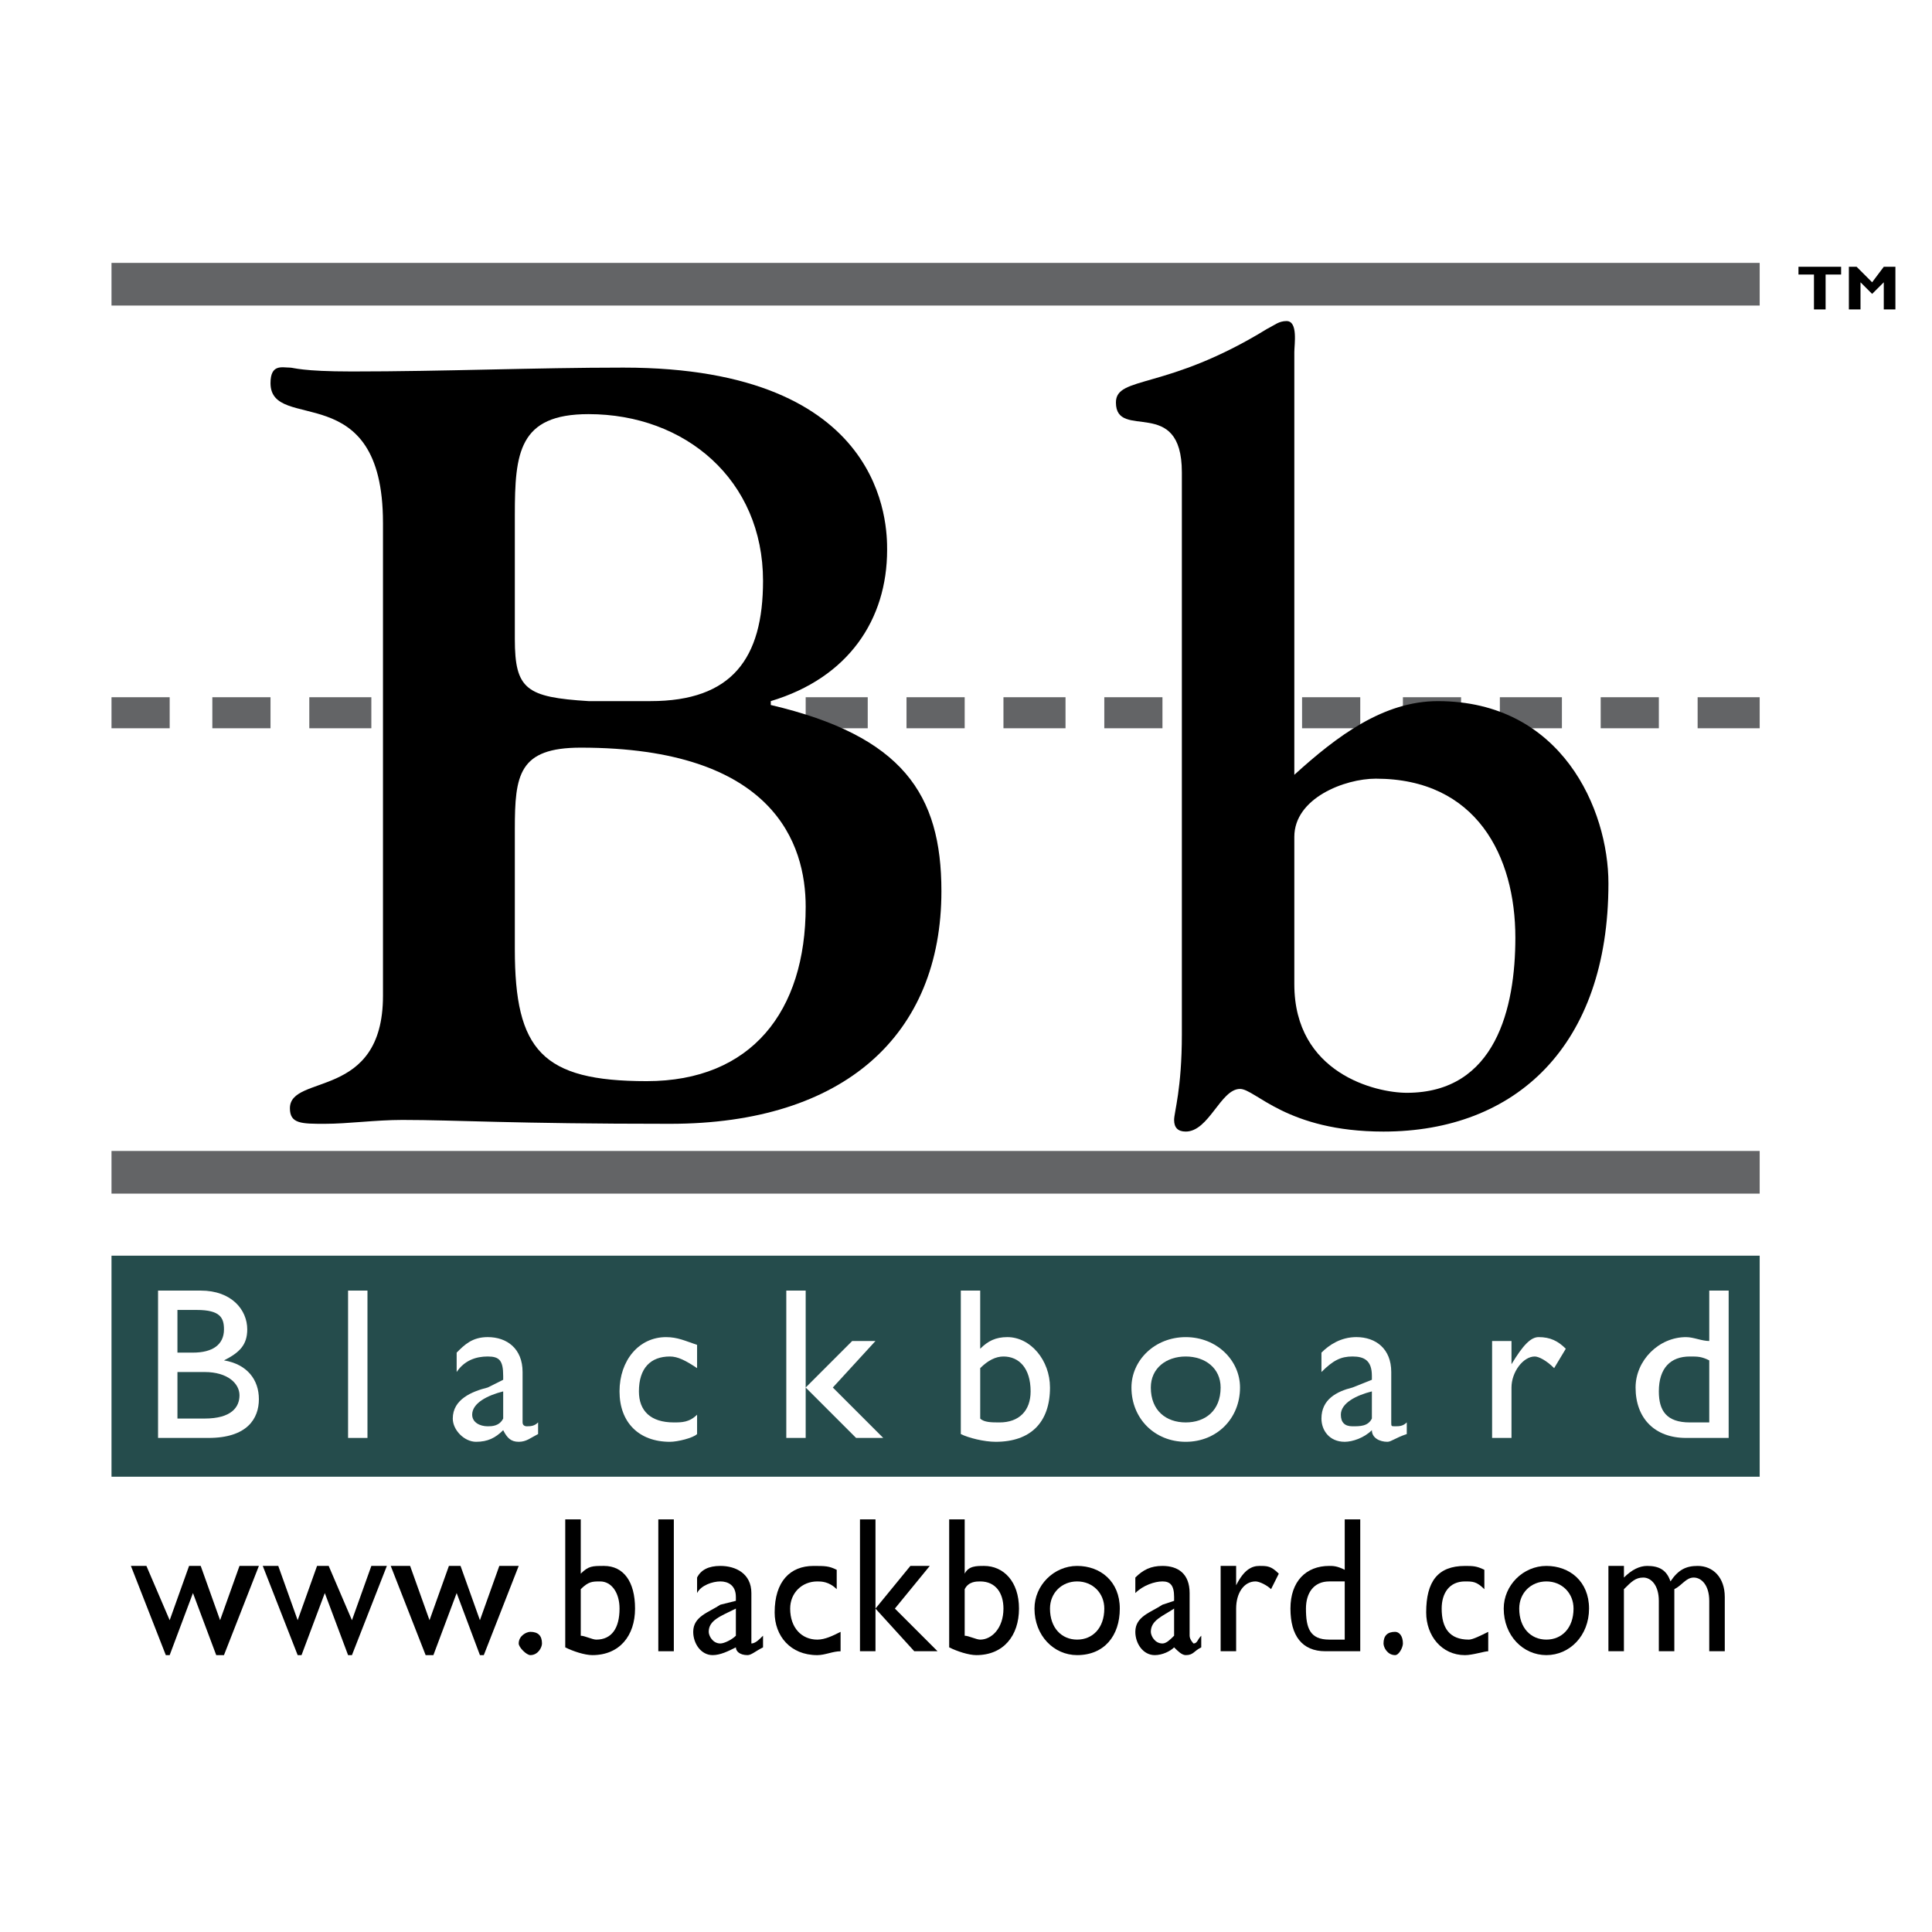
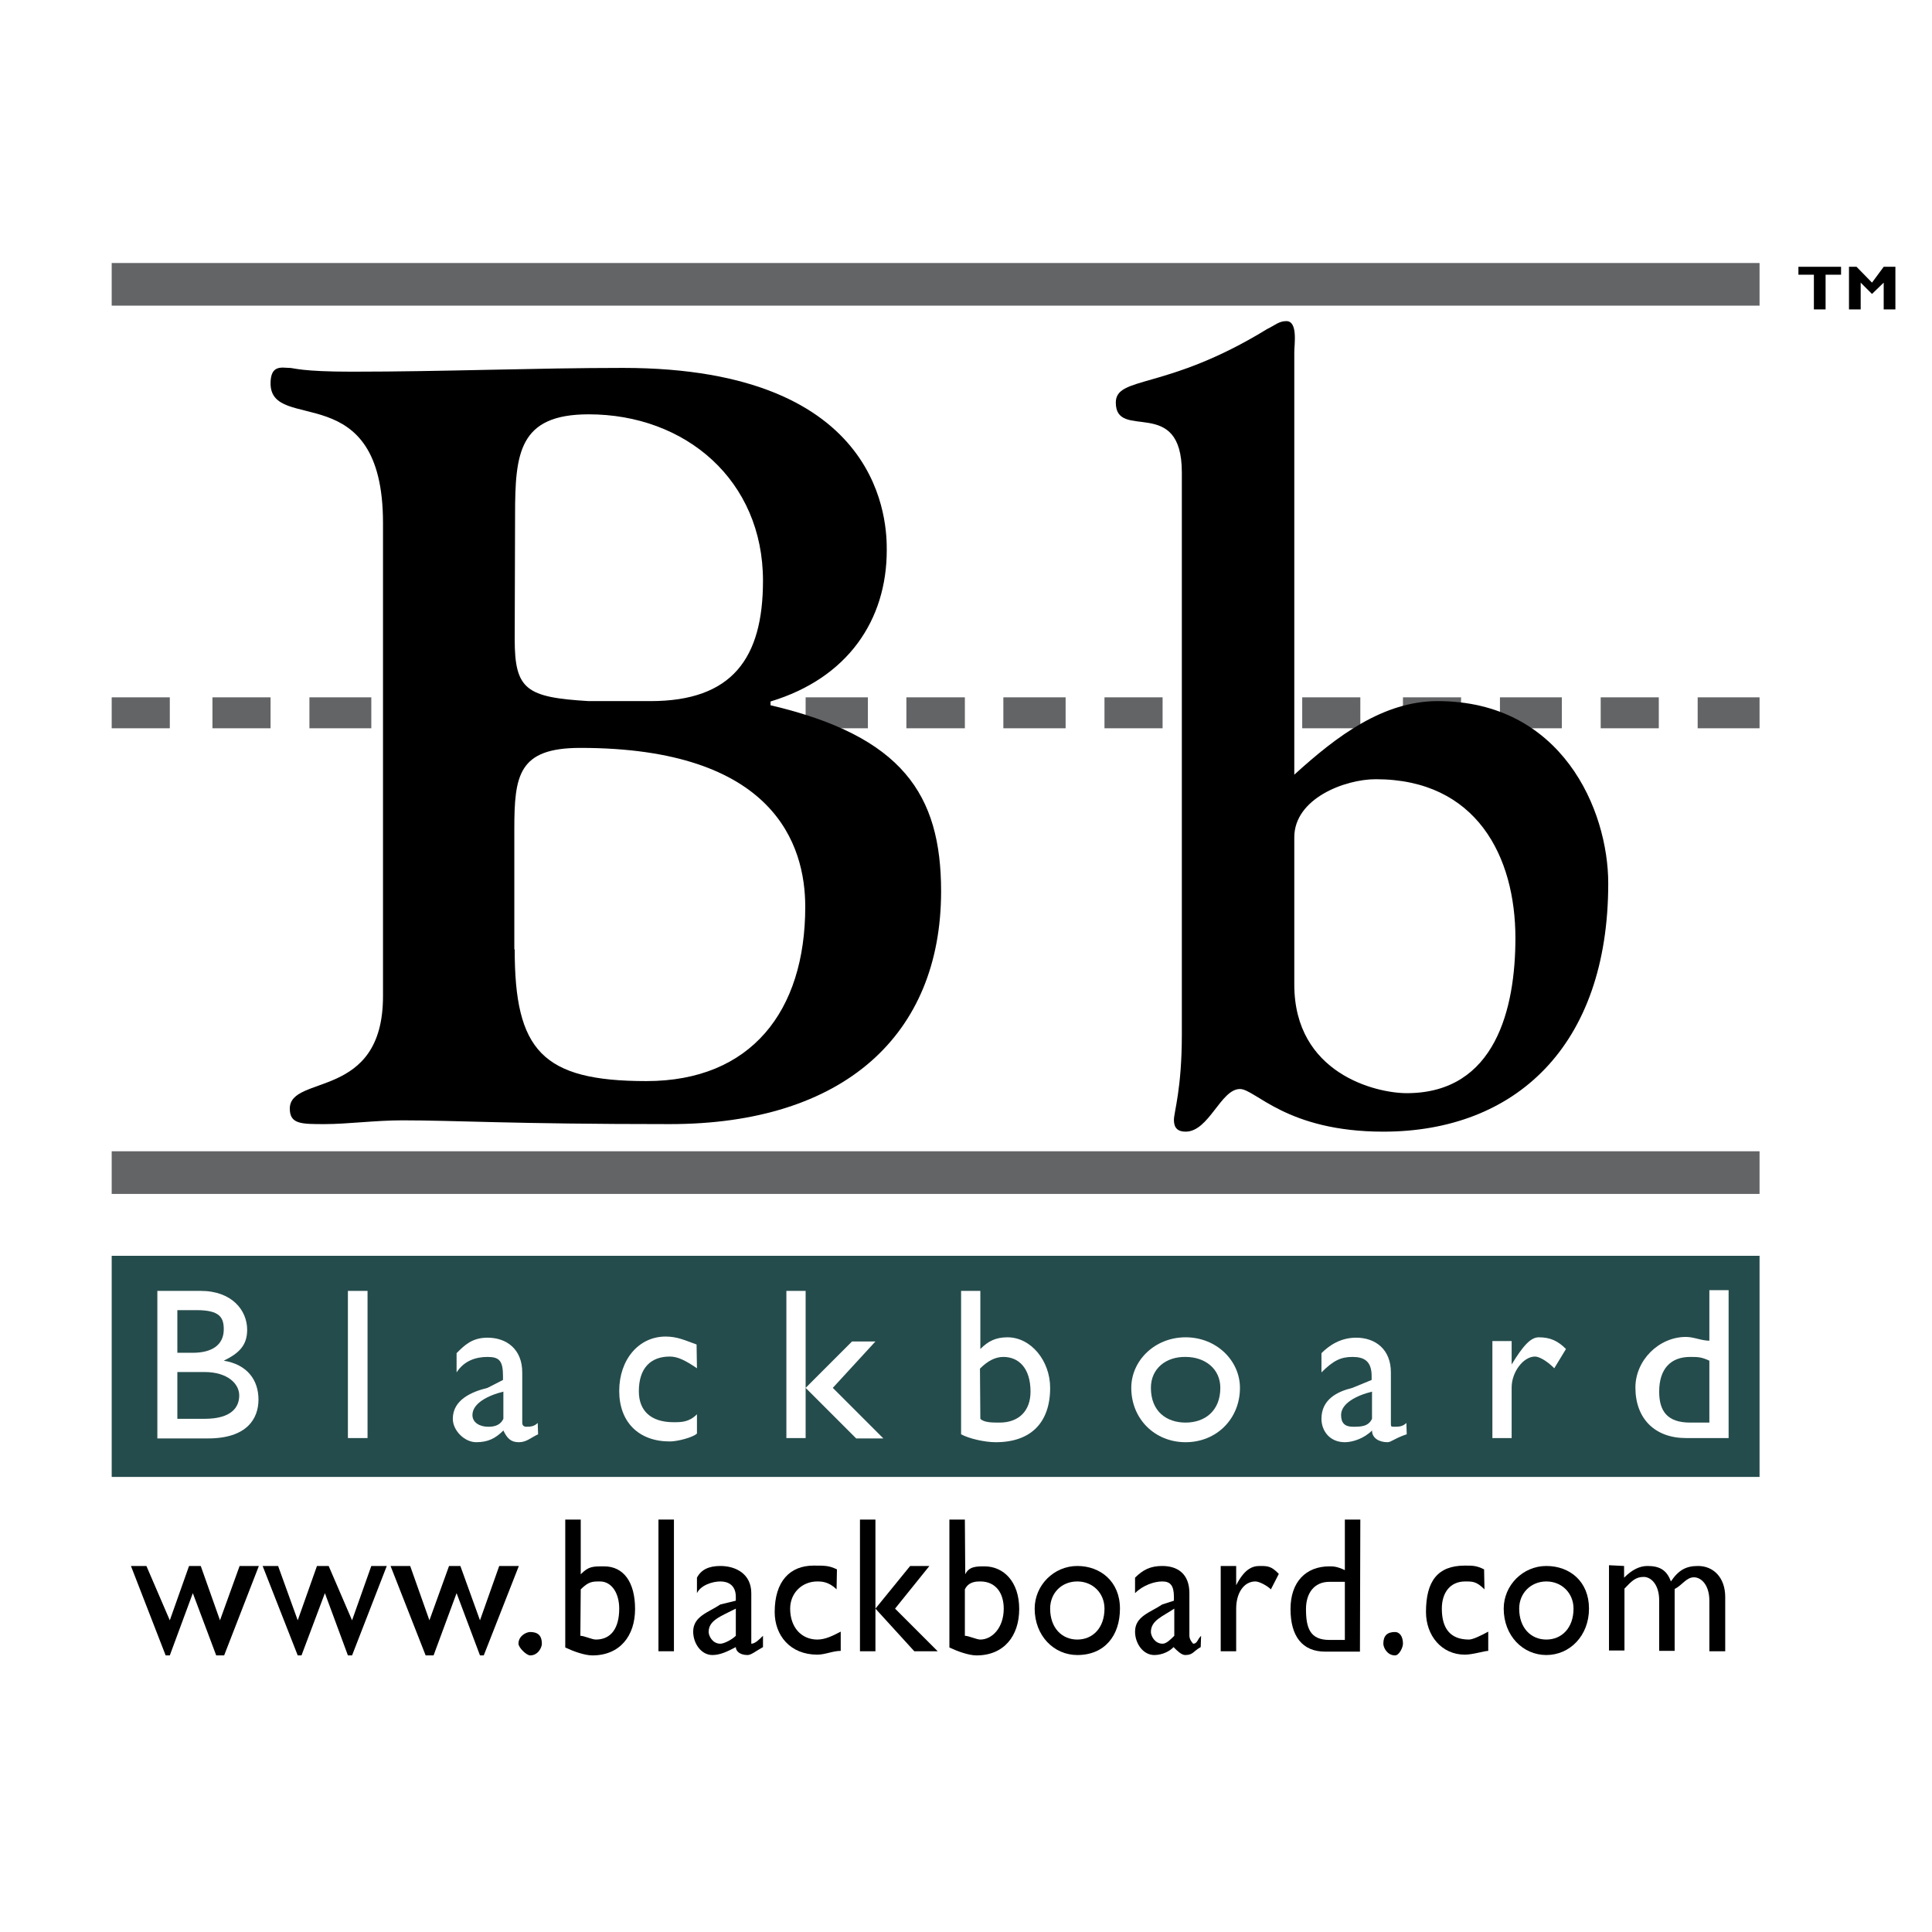
- <svg xmlns="http://www.w3.org/2000/svg" version="1.1" id="Layer_1" x="0px" y="0px" width="192.756px" height="192.756px" viewBox="0 0 192.756 192.756" style="enable-background:new 0 0 192.756 192.756;" xml:space="preserve">
+ <svg xmlns="http://www.w3.org/2000/svg" version="1.1" id="Layer_1" x="0px" y="0px" viewBox="-153 154.2 512 512" enable-background="new -153 154.2 512 512" xml:space="preserve">
  <g>
-     <polygon style="fill-rule:evenodd;clip-rule:evenodd;fill:#FFFFFF;" points="0,0 192.756,0 192.756,192.756 0,192.756 0,0 " />
-     <polygon style="fill-rule:evenodd;clip-rule:evenodd;fill:#254C4C;" points="11.125,147.332 175.564,147.332 175.564,125.279 11.125,125.279 11.125,147.332 " />
-     <polygon style="fill-rule:evenodd;clip-rule:evenodd;fill:#636466;" points="11.125,72.659 16.929,72.659 16.929,69.563 11.125,69.563 11.125,72.659 " />
-     <polygon style="fill-rule:evenodd;clip-rule:evenodd;fill:#636466;" points="11.125,30.485 175.564,30.485 175.564,26.229 11.125,26.229 11.125,30.485 " />
-     <polygon style="fill-rule:evenodd;clip-rule:evenodd;fill:#636466;" points="11.125,119.088 175.564,119.088 175.564,114.832 11.125,114.832 11.125,119.088 " />
-     <polygon style="fill-rule:evenodd;clip-rule:evenodd;fill:#636466;" points="21.185,72.659 26.989,72.659 26.989,69.563 21.185,69.563 21.185,72.659 " />
-     <polygon style="fill-rule:evenodd;clip-rule:evenodd;fill:#636466;" points="30.859,72.659 37.049,72.659 37.049,69.563 30.859,69.563 30.859,72.659 " />
-     <polygon style="fill-rule:evenodd;clip-rule:evenodd;fill:#636466;" points="80.383,72.659 86.574,72.659 86.574,69.563 80.383,69.563 80.383,72.659 " />
-     <polygon style="fill-rule:evenodd;clip-rule:evenodd;fill:#636466;" points="90.443,72.659 96.247,72.659 96.247,69.563 90.443,69.563 90.443,72.659 " />
-     <polygon style="fill-rule:evenodd;clip-rule:evenodd;fill:#636466;" points="100.115,72.659 106.307,72.659 106.307,69.563 100.115,69.563 100.115,72.659 " />
-     <polygon style="fill-rule:evenodd;clip-rule:evenodd;fill:#636466;" points="110.176,72.659 115.979,72.659 115.979,69.563 110.176,69.563 110.176,72.659 " />
-     <polygon style="fill-rule:evenodd;clip-rule:evenodd;fill:#636466;" points="129.908,72.659 135.713,72.659 135.713,69.563 129.908,69.563 129.908,72.659 " />
-     <polygon style="fill-rule:evenodd;clip-rule:evenodd;fill:#636466;" points="139.969,72.659 145.771,72.659 145.771,69.563 139.969,69.563 139.969,72.659 " />
-     <polygon style="fill-rule:evenodd;clip-rule:evenodd;fill:#636466;" points="149.641,72.659 155.832,72.659 155.832,69.563 149.641,69.563 149.641,72.659 " />
-     <polygon style="fill-rule:evenodd;clip-rule:evenodd;fill:#636466;" points="159.701,72.659 165.504,72.659 165.504,69.563 159.701,69.563 159.701,72.659 " />
-     <polygon style="fill-rule:evenodd;clip-rule:evenodd;fill:#636466;" points="169.373,72.659 175.564,72.659 175.564,69.563 169.373,69.563 169.373,72.659 " />
-     <path style="fill-rule:evenodd;clip-rule:evenodd;fill:#FFFFFF;" d="M15.769,128.762h4.256c3.095,0,4.643,1.934,4.643,3.869 c0,1.547-0.773,2.32-2.321,3.094l0,0c2.321,0.387,3.482,1.936,3.482,3.869c0,1.936-1.161,3.869-5.03,3.869h-5.03V128.762 L15.769,128.762z M17.704,134.951h1.547c1.934,0,3.095-0.773,3.095-2.32c0-1.162-0.387-1.936-2.708-1.936h-1.935V134.951 L17.704,134.951z M17.704,141.529h2.708c2.708,0,3.482-1.16,3.482-2.322c0-1.16-1.161-2.32-3.482-2.32h-2.708V141.529 L17.704,141.529z" />
-     <polygon style="fill-rule:evenodd;clip-rule:evenodd;fill:#FFFFFF;" points="34.727,128.762 36.662,128.762 36.662,143.463 34.727,143.463 34.727,128.762 " />
-     <path style="fill-rule:evenodd;clip-rule:evenodd;fill:#FFFFFF;" d="M53.686,143.076c-0.773,0.387-1.161,0.773-1.935,0.773 c-0.773,0-1.16-0.387-1.548-1.16c-0.773,0.773-1.547,1.16-2.708,1.16s-2.321-1.16-2.321-2.32c0-1.936,1.935-2.709,3.482-3.096 l1.547-0.773v-0.387c0-1.549-0.387-1.936-1.547-1.936s-2.321,0.387-3.095,1.549v-1.936c0.774-0.773,1.548-1.547,3.095-1.547 c1.935,0,3.482,1.16,3.482,3.482v5.029c0,0.387,0.387,0.387,0.387,0.387c0.387,0,0.774,0,1.161-0.387V143.076L53.686,143.076z M50.204,138.82c-1.547,0.387-3.095,1.16-3.095,2.322c0,0.773,0.773,1.16,1.547,1.16c0.387,0,1.161,0,1.547-0.773V138.82 L50.204,138.82z" />
-     <path style="fill-rule:evenodd;clip-rule:evenodd;fill:#FFFFFF;" d="M69.549,136.5c-1.161-0.775-1.935-1.162-2.708-1.162 c-1.935,0-3.096,1.162-3.096,3.482c0,1.936,1.161,3.096,3.482,3.096c0.773,0,1.548,0,2.321-0.773v1.934 c-0.387,0.387-1.935,0.773-2.708,0.773c-3.096,0-5.03-1.934-5.03-5.029s1.934-5.416,4.643-5.416c1.161,0,1.935,0.387,3.095,0.773 V136.5L69.549,136.5z" />
-     <path style="fill-rule:evenodd;clip-rule:evenodd;fill:#FFFFFF;" d="M83.091,138.434l5.03,5.029h-2.709l-5.03-5.029l4.643-4.643 h2.321L83.091,138.434L83.091,138.434z M78.449,128.762h1.934v14.701h-1.934V128.762L78.449,128.762z" />
-     <path style="fill-rule:evenodd;clip-rule:evenodd;fill:#FFFFFF;" d="M97.795,134.564c0.773-0.773,1.547-1.16,2.707-1.16 c2.322,0,4.256,2.32,4.256,5.029c0,3.482-1.934,5.416-5.416,5.416c-1.16,0-2.708-0.387-3.482-0.773v-14.314h1.935V134.564 L97.795,134.564z M97.795,141.529c0.387,0.387,1.16,0.387,1.934,0.387c1.936,0,3.096-1.16,3.096-3.096 c0-2.32-1.16-3.482-2.709-3.482c-0.773,0-1.547,0.387-2.32,1.162V141.529L97.795,141.529z" />
-     <path style="fill-rule:evenodd;clip-rule:evenodd;fill:#FFFFFF;" d="M123.717,138.434c0,3.096-2.32,5.416-5.416,5.416 s-5.416-2.32-5.416-5.416c0-2.709,2.32-5.029,5.416-5.029S123.717,135.725,123.717,138.434L123.717,138.434z M114.818,138.434 c0,2.322,1.547,3.482,3.482,3.482c1.934,0,3.482-1.16,3.482-3.482c0-1.934-1.549-3.096-3.482-3.096 C116.365,135.338,114.818,136.5,114.818,138.434L114.818,138.434z" />
-     <path style="fill-rule:evenodd;clip-rule:evenodd;fill:#FFFFFF;" d="M140.355,143.076c-1.162,0.387-1.549,0.773-1.936,0.773 c-0.773,0-1.547-0.387-1.547-1.16c-0.775,0.773-1.936,1.16-2.709,1.16c-1.547,0-2.322-1.16-2.322-2.32 c0-1.936,1.549-2.709,3.096-3.096l1.936-0.773v-0.387c0-1.549-0.775-1.936-1.936-1.936s-1.934,0.387-3.096,1.549v-1.936 c0.775-0.773,1.936-1.547,3.482-1.547c1.936,0,3.482,1.16,3.482,3.482v5.029c0,0.387,0,0.387,0.387,0.387 c0.389,0,0.775,0,1.162-0.387V143.076L140.355,143.076z M136.873,138.82c-1.549,0.387-3.096,1.16-3.096,2.322 c0,0.773,0.387,1.16,1.16,1.16c0.775,0,1.549,0,1.936-0.773V138.82L136.873,138.82z" />
-     <path style="fill-rule:evenodd;clip-rule:evenodd;fill:#FFFFFF;" d="M150.801,133.791v2.32l0,0 c1.162-1.934,1.936-2.707,2.709-2.707c1.16,0,1.934,0.387,2.709,1.16l-1.162,1.936c-0.773-0.775-1.547-1.162-1.934-1.162 c-1.16,0-2.322,1.549-2.322,3.096v5.029h-1.934v-9.672H150.801L150.801,133.791z" />
-     <path style="fill-rule:evenodd;clip-rule:evenodd;fill:#FFFFFF;" d="M172.469,143.463h-4.256c-3.096,0-5.031-1.934-5.031-5.029 c0-2.709,2.322-5.029,5.031-5.029c0.773,0,1.547,0.387,2.32,0.387v-5.029h1.936V143.463L172.469,143.463z M170.533,135.725 c-0.773-0.387-1.16-0.387-1.934-0.387c-1.936,0-3.096,1.162-3.096,3.482c0,1.936,0.773,3.096,3.096,3.096h1.934V135.725 L170.533,135.725z" />
-     <path style="fill-rule:evenodd;clip-rule:evenodd;" d="M38.209,52.152c0-14.703-11.22-8.899-11.22-13.929 c0-1.935,1.161-1.547,1.934-1.547c0.388,0,1.161,0.386,6.191,0.386c9.286,0,18.185-0.386,27.084-0.386 c26.31,0,26.31,15.864,26.31,18.185c0,6.964-3.869,12.768-11.607,15.089v0.387c13.155,3.095,17.024,8.899,17.024,18.572 c0,14.316-9.672,23.214-27.083,23.214c-15.863,0-21.28-0.387-26.697-0.387c-2.708,0-5.417,0.387-7.739,0.387s-3.482,0-3.482-1.547 c0-3.482,9.286-0.773,9.286-11.221V52.152L38.209,52.152z M51.365,63.759c0,5.03,1.161,5.804,7.352,6.191h6.19 c8.124,0,11.221-4.256,11.221-11.995c0-10.059-7.739-16.637-17.411-16.637c-6.965,0-7.352,3.869-7.352,10.06V63.759L51.365,63.759z M51.365,94.713c0,10.061,2.709,13.154,13.155,13.154c10.446,0,15.863-6.963,15.863-17.411c0-6.191-3.095-15.863-22.441-15.863 c-6.19,0-6.577,2.708-6.577,8.125V94.713L51.365,94.713z" />
-     <path style="fill-rule:evenodd;clip-rule:evenodd;" d="M117.914,47.123c0-7.738-6.578-3.096-6.578-6.965 c0-2.708,5.029-1.161,15.09-7.351c0.775-0.387,1.16-0.774,1.934-0.774c1.162,0,0.775,2.322,0.775,3.096v42.173 c4.256-3.869,8.898-7.351,14.314-7.351c12.383,0,17.025,10.833,17.025,18.184c0,16.252-9.287,24.762-22.441,24.762 c-9.674,0-12.768-4.254-14.316-4.254c-1.934,0-3.096,4.254-5.416,4.254c-0.773,0-1.16-0.387-1.16-1.16s0.773-3.094,0.773-8.512 V47.123L117.914,47.123z M129.135,98.195c0,8.898,8.125,10.834,11.221,10.834c8.898,0,10.832-8.514,10.832-15.477 c0-8.125-3.869-15.864-13.928-15.864c-3.096,0-8.125,1.934-8.125,5.804V98.195L129.135,98.195z" />
-     <polygon style="fill-rule:evenodd;clip-rule:evenodd;" points="183.689,27.39 182.141,27.39 182.141,30.872 180.98,30.872 180.98,27.39 179.434,27.39 179.434,26.616 183.689,26.616 183.689,27.39 " />
-     <polygon style="fill-rule:evenodd;clip-rule:evenodd;" points="187.945,26.616 189.105,26.616 189.105,30.872 187.945,30.872 187.945,28.164 186.783,29.324 186.783,29.324 185.623,28.164 185.623,30.872 184.463,30.872 184.463,26.616 185.236,26.616 186.783,28.164 187.945,26.616 " />
-     <polygon style="fill-rule:evenodd;clip-rule:evenodd;" points="21.959,161.648 23.894,156.232 25.829,156.232 22.346,165.131 21.572,165.131 19.251,158.939 16.929,165.131 16.542,165.131 13.061,156.232 14.608,156.232 16.929,161.648 18.864,156.232 20.025,156.232 21.959,161.648 " />
-     <polygon style="fill-rule:evenodd;clip-rule:evenodd;" points="35.114,161.648 37.049,156.232 38.597,156.232 35.114,165.131 34.727,165.131 32.406,158.939 30.084,165.131 29.698,165.131 26.215,156.232 27.763,156.232 29.698,161.648 31.632,156.232 32.793,156.232 35.114,161.648 " />
-     <polygon style="fill-rule:evenodd;clip-rule:evenodd;" points="47.882,161.648 49.817,156.232 51.751,156.232 48.269,165.131 47.882,165.131 45.561,158.939 43.24,165.131 42.465,165.131 38.983,156.232 40.917,156.232 42.853,161.648 44.788,156.232 45.948,156.232 47.882,161.648 " />
-     <path style="fill-rule:evenodd;clip-rule:evenodd;" d="M54.074,163.971c0,0.387-0.388,1.16-1.161,1.16 c-0.387,0-1.161-0.773-1.161-1.16c0-0.775,0.774-1.162,1.161-1.162C53.686,162.809,54.074,163.195,54.074,163.971L54.074,163.971z" />
-     <path style="fill-rule:evenodd;clip-rule:evenodd;" d="M57.942,158.553c0.774-0.773,1.161-0.773,1.935-0.773 c1.161,0,1.935,1.16,1.935,2.709c0,1.934-0.774,3.096-2.322,3.096c-0.387,0-1.161-0.389-1.548-0.389V158.553L57.942,158.553z M57.942,151.59h-1.547v12.768c0.773,0.387,1.934,0.773,2.708,0.773c2.709,0,4.256-1.936,4.256-4.643 c0-2.709-1.161-4.256-3.096-4.256c-1.161,0-1.547,0-2.321,0.773V151.59L57.942,151.59z" />
-     <polygon style="fill-rule:evenodd;clip-rule:evenodd;" points="65.68,151.59 67.228,151.59 67.228,164.744 65.68,164.744 65.68,151.59 " />
-     <path style="fill-rule:evenodd;clip-rule:evenodd;" d="M73.419,163.195c-0.388,0.389-1.161,0.775-1.548,0.775 c-0.774,0-1.161-0.775-1.161-1.162c0-1.16,1.161-1.547,2.708-2.32V163.195L73.419,163.195z M76.127,163.195 c-0.387,0.389-0.774,0.775-1.162,0.775c0,0,0-0.387,0-0.775v-4.256c0-1.934-1.547-2.707-3.095-2.707 c-1.161,0-1.935,0.387-2.322,1.16v1.547c0.387-0.773,1.548-1.16,2.322-1.16c0.773,0,1.548,0.387,1.548,1.549v0.387l-1.548,0.387 c-1.161,0.773-2.708,1.16-2.708,2.707c0,1.162,0.774,2.322,1.935,2.322c0.774,0,1.547-0.387,2.322-0.773 c0,0.387,0.386,0.773,1.161,0.773c0.386,0,0.774-0.387,1.548-0.773V163.195L76.127,163.195z" />
-     <path style="fill-rule:evenodd;clip-rule:evenodd;" d="M83.479,158.553c-0.774-0.773-1.548-0.773-1.936-0.773 c-1.547,0-2.708,1.16-2.708,2.709c0,1.934,1.161,3.096,2.708,3.096c0.774,0,1.548-0.389,2.322-0.775v1.936 c-0.774,0-1.548,0.387-2.322,0.387c-2.708,0-4.256-1.936-4.256-4.256c0-3.096,1.548-4.643,3.87-4.643c1.161,0,1.547,0,2.322,0.387 V158.553L83.479,158.553z" />
-     <path style="fill-rule:evenodd;clip-rule:evenodd;" d="M89.282,160.488l4.256,4.256h-2.322l-3.87-4.256l3.482-4.256h1.935 L89.282,160.488L89.282,160.488z M85.8,151.59h1.547v13.154H85.8V151.59L85.8,151.59z" />
-     <path style="fill-rule:evenodd;clip-rule:evenodd;" d="M96.247,158.553c0.387-0.773,1.162-0.773,1.548-0.773 c1.547,0,2.32,1.16,2.32,2.709c0,1.934-1.16,3.096-2.32,3.096c-0.387,0-1.162-0.389-1.548-0.389V158.553L96.247,158.553z M96.247,151.59h-1.547v12.768c0.774,0.387,1.934,0.773,2.709,0.773c2.707,0,4.256-1.936,4.256-4.643 c0-2.709-1.549-4.256-3.482-4.256c-0.773,0-1.548,0-1.935,0.773V151.59L96.247,151.59z" />
-     <path style="fill-rule:evenodd;clip-rule:evenodd;" d="M107.467,157.779c1.549,0,2.709,1.16,2.709,2.709 c0,1.934-1.16,3.096-2.709,3.096c-1.547,0-2.709-1.162-2.709-3.096C104.758,158.939,105.92,157.779,107.467,157.779 L107.467,157.779z M107.467,156.232c-2.32,0-4.256,1.934-4.256,4.256c0,2.707,1.936,4.643,4.256,4.643 c2.709,0,4.256-1.936,4.256-4.643C111.723,157.779,109.789,156.232,107.467,156.232L107.467,156.232z" />
-     <path style="fill-rule:evenodd;clip-rule:evenodd;" d="M117.141,163.195c-0.389,0.389-0.775,0.775-1.162,0.775 c-0.773,0-1.16-0.775-1.16-1.162c0-1.16,1.16-1.547,2.322-2.32V163.195L117.141,163.195z M119.848,163.195 c-0.387,0.389-0.387,0.775-0.773,0.775c0,0-0.387-0.387-0.387-0.775v-4.256c0-1.934-1.16-2.707-2.709-2.707 c-1.16,0-1.934,0.387-2.707,1.16v1.547c0.773-0.773,1.934-1.16,2.707-1.16s1.162,0.387,1.162,1.549v0.387l-1.162,0.387 c-1.16,0.773-2.707,1.16-2.707,2.707c0,1.162,0.773,2.322,1.934,2.322c0.773,0,1.547-0.387,1.936-0.773 c0.387,0.387,0.773,0.773,1.16,0.773c0.773,0,0.773-0.387,1.547-0.773V163.195L119.848,163.195z" />
-     <path style="fill-rule:evenodd;clip-rule:evenodd;" d="M123.33,156.232v1.934l0,0c0.773-1.547,1.547-1.934,2.322-1.934 c0.773,0,1.16,0,1.934,0.773l-0.773,1.547c-0.387-0.387-1.16-0.773-1.547-0.773c-1.162,0-1.936,1.16-1.936,2.709v4.256h-1.547 v-8.512H123.33L123.33,156.232z" />
-     <path style="fill-rule:evenodd;clip-rule:evenodd;" d="M134.164,163.584h-1.547c-1.936,0-2.322-1.162-2.322-3.096 c0-1.549,0.773-2.709,2.322-2.709c0.387,0,1.16,0,1.547,0V163.584L134.164,163.584z M135.713,151.59h-1.549v5.029 c-0.773-0.387-1.16-0.387-1.547-0.387c-2.322,0-3.869,1.547-3.869,4.256c0,2.707,1.16,4.256,3.482,4.256h3.482V151.59 L135.713,151.59z" />
-     <path style="fill-rule:evenodd;clip-rule:evenodd;" d="M139.969,163.971c0,0.387-0.387,1.16-0.775,1.16 c-0.773,0-1.16-0.773-1.16-1.16c0-0.775,0.387-1.162,1.16-1.162C139.582,162.809,139.969,163.195,139.969,163.971L139.969,163.971z " />
-     <path style="fill-rule:evenodd;clip-rule:evenodd;" d="M148.094,158.553c-0.775-0.773-1.162-0.773-1.936-0.773 c-1.547,0-2.322,1.16-2.322,2.709c0,1.934,0.775,3.096,2.709,3.096c0.387,0,1.16-0.389,1.936-0.775v1.936 c-0.387,0-1.549,0.387-2.322,0.387c-2.322,0-3.869-1.936-3.869-4.256c0-3.096,1.16-4.643,3.869-4.643c0.773,0,1.16,0,1.936,0.387 V158.553L148.094,158.553z" />
-     <path style="fill-rule:evenodd;clip-rule:evenodd;" d="M154.283,157.779c1.549,0,2.709,1.16,2.709,2.709 c0,1.934-1.16,3.096-2.709,3.096c-1.547,0-2.709-1.162-2.709-3.096C151.574,158.939,152.736,157.779,154.283,157.779 L154.283,157.779z M154.283,156.232c-2.32,0-4.256,1.934-4.256,4.256c0,2.707,1.936,4.643,4.256,4.643 c2.322,0,4.256-1.936,4.256-4.643C158.539,157.779,156.605,156.232,154.283,156.232L154.283,156.232z" />
-     <path style="fill-rule:evenodd;clip-rule:evenodd;" d="M162.021,156.232v1.16c0.773-0.773,1.549-1.16,2.322-1.16 c1.16,0,1.934,0.387,2.32,1.547c0.773-1.16,1.549-1.547,2.709-1.547c1.547,0,2.709,1.16,2.709,3.096v5.416h-1.549v-5.029 c0-1.549-0.773-2.322-1.547-2.322s-1.16,0.773-1.936,1.16v6.191h-1.547v-5.029c0-1.549-0.773-2.322-1.547-2.322 c-0.775,0-1.162,0.387-1.936,1.16v6.191h-1.547v-8.512H162.021L162.021,156.232z" />
+     <polygon fill="#FFFFFF" points="-153,154.2 359,154.2 359,666.2 -153,666.2  " />
+     <polygon fill="#254C4C" points="-123.4,545.6 313.3,545.6 313.3,487 -123.4,487  " />
+     <polygon fill="#636466" points="-123.4,347.2 -108,347.2 -108,339 -123.4,339  " />
+     <polygon fill="#636466" points="-123.4,235.2 313.3,235.2 313.3,223.9 -123.4,223.9  " />
+     <polygon fill="#636466" points="-123.4,470.6 313.3,470.6 313.3,459.3 -123.4,459.3  " />
+     <polygon fill="#636466" points="-96.7,347.2 -81.3,347.2 -81.3,339 -96.7,339  " />
+     <polygon fill="#636466" points="-71,347.2 -54.6,347.2 -54.6,339 -71,339  " />
+     <polygon fill="#636466" points="60.5,347.2 77,347.2 77,339 60.5,339  " />
+     <polygon fill="#636466" points="87.2,347.2 102.7,347.2 102.7,339 87.2,339  " />
+     <polygon fill="#636466" points="112.9,347.2 129.4,347.2 129.4,339 112.9,339  " />
+     <polygon fill="#636466" points="139.7,347.2 155.1,347.2 155.1,339 139.7,339  " />
+     <polygon fill="#636466" points="192.1,347.2 207.5,347.2 207.5,339 192.1,339  " />
+     <polygon fill="#636466" points="218.8,347.2 234.2,347.2 234.2,339 218.8,339  " />
+     <polygon fill="#636466" points="244.5,347.2 260.9,347.2 260.9,339 244.5,339  " />
+     <polygon fill="#636466" points="271.2,347.2 286.6,347.2 286.6,339 271.2,339  " />
+     <polygon fill="#636466" points="296.9,347.2 313.3,347.2 313.3,339 296.9,339  " />
+     <path fill="#FFFFFF" d="M-111.1,496.3h11.3c8.2,0,12.3,5.1,12.3,10.3c0,4.1-2.1,6.2-6.2,8.2l0,0c6.2,1,9.2,5.1,9.2,10.3   c0,5.1-3.1,10.3-13.4,10.3h-13.4V496.3L-111.1,496.3z M-106,512.7h4.1c5.1,0,8.2-2.1,8.2-6.2c0-3.1-1-5.1-7.2-5.1h-5.1L-106,512.7   L-106,512.7z M-106,530.2h7.2c7.2,0,9.2-3.1,9.2-6.2c0-3.1-3.1-6.2-9.2-6.2h-7.2V530.2L-106,530.2z" />
+     <polygon fill="#FFFFFF" points="-60.8,496.3 -55.6,496.3 -55.6,535.3 -60.8,535.3  " />
+     <path fill="#FFFFFF" d="M-10.4,534.3c-2.1,1-3.1,2.1-5.1,2.1c-2.1,0-3.1-1-4.1-3.1c-2.1,2.1-4.1,3.1-7.2,3.1s-6.2-3.1-6.2-6.2   c0-5.1,5.1-7.2,9.2-8.2l4.1-2.1v-1c0-4.1-1-5.1-4.1-5.1s-6.2,1-8.2,4.1v-5.1c2.1-2.1,4.1-4.1,8.2-4.1c5.1,0,9.2,3.1,9.2,9.2v13.4   c0,1,1,1,1,1c1,0,2.1,0,3.1-1L-10.4,534.3L-10.4,534.3z M-19.6,523c-4.1,1-8.2,3.1-8.2,6.2c0,2.1,2.1,3.1,4.1,3.1   c1,0,3.1,0,4.1-2.1L-19.6,523L-19.6,523z" />
+     <path fill="#FFFFFF" d="M31.7,516.8c-3.1-2.1-5.1-3.1-7.2-3.1c-5.1,0-8.2,3.1-8.2,9.2c0,5.1,3.1,8.2,9.2,8.2c2.1,0,4.1,0,6.2-2.1   v5.1c-1,1-5.1,2.1-7.2,2.1c-8.2,0-13.4-5.1-13.4-13.4c0-8.2,5.1-14.4,12.3-14.4c3.1,0,5.1,1,8.2,2.1L31.7,516.8L31.7,516.8z" />
+     <path fill="#FFFFFF" d="M67.7,522l13.4,13.4h-7.2L60.5,522l12.3-12.3H79L67.7,522L67.7,522z M55.4,496.3h5.1v39h-5.1V496.3   L55.4,496.3z" />
+     <path fill="#FFFFFF" d="M106.8,511.7c2.1-2.1,4.1-3.1,7.2-3.1c6.2,0,11.3,6.2,11.3,13.4c0,9.2-5.1,14.4-14.4,14.4   c-3.1,0-7.2-1-9.2-2.1v-38h5.1L106.8,511.7L106.8,511.7z M106.8,530.2c1,1,3.1,1,5.1,1c5.1,0,8.2-3.1,8.2-8.2   c0-6.2-3.1-9.2-7.2-9.2c-2.1,0-4.1,1-6.2,3.1L106.8,530.2L106.8,530.2z" />
+     <path fill="#FFFFFF" d="M175.6,522c0,8.2-6.2,14.4-14.4,14.4s-14.4-6.2-14.4-14.4c0-7.2,6.2-13.4,14.4-13.4S175.6,514.8,175.6,522   L175.6,522z M152,522c0,6.2,4.1,9.2,9.2,9.2c5.1,0,9.2-3.1,9.2-9.2c0-5.1-4.1-8.2-9.2-8.2C156.1,513.7,152,516.8,152,522L152,522z" />
+     <path fill="#FFFFFF" d="M219.8,534.3c-3.1,1-4.1,2.1-5.1,2.1c-2.1,0-4.1-1-4.1-3.1c-2.1,2.1-5.1,3.1-7.2,3.1   c-4.1,0-6.2-3.1-6.2-6.2c0-5.1,4.1-7.2,8.2-8.2l5.1-2.1v-1c0-4.1-2.1-5.1-5.1-5.1c-3.1,0-5.1,1-8.2,4.1v-5.1   c2.1-2.1,5.1-4.1,9.2-4.1c5.1,0,9.2,3.1,9.2,9.2v13.4c0,1,0,1,1,1c1,0,2.1,0,3.1-1L219.8,534.3L219.8,534.3z M210.6,523   c-4.1,1-8.2,3.1-8.2,6.2c0,2.1,1,3.1,3.1,3.1c2.1,0,4.1,0,5.1-2.1L210.6,523L210.6,523z" />
+     <path fill="#FFFFFF" d="M247.6,509.6v6.2l0,0c3.1-5.1,5.1-7.2,7.2-7.2c3.1,0,5.1,1,7.2,3.1l-3.1,5.1c-2.1-2.1-4.1-3.1-5.1-3.1   c-3.1,0-6.2,4.1-6.2,8.2v13.4h-5.1v-25.7L247.6,509.6L247.6,509.6z" />
+     <path fill="#FFFFFF" d="M305.1,535.3h-11.3c-8.2,0-13.4-5.1-13.4-13.4c0-7.2,6.2-13.4,13.4-13.4c2.1,0,4.1,1,6.2,1v-13.4h5.1   L305.1,535.3L305.1,535.3z M300,514.8c-2.1-1-3.1-1-5.1-1c-5.1,0-8.2,3.1-8.2,9.2c0,5.1,2.1,8.2,8.2,8.2h5.1V514.8L300,514.8z" />
+     <path d="M-51.5,292.8c0-39.1-29.8-23.6-29.8-37c0-5.1,3.1-4.1,5.1-4.1c1,0,3.1,1,16.4,1c24.7,0,48.3-1,71.9-1   c69.9,0,69.9,42.1,69.9,48.3c0,18.5-10.3,33.9-30.8,40.1v1c34.9,8.2,45.2,23.6,45.2,49.3c0,38-25.7,61.7-71.9,61.7   c-42.1,0-56.5-1-70.9-1c-7.2,0-14.4,1-20.6,1s-9.2,0-9.2-4.1c0-9.2,24.7-2.1,24.7-29.8L-51.5,292.8L-51.5,292.8z M-16.6,323.6   C-16.6,337-13.5,339,3,340h16.4c21.6,0,29.8-11.3,29.8-31.9C49.2,281.5,28.7,264,3,264c-18.5,0-19.5,10.3-19.5,26.7L-16.6,323.6   L-16.6,323.6z M-16.6,405.8c0,26.7,7.2,34.9,34.9,34.9s42.1-18.5,42.1-46.2c0-16.4-8.2-42.1-59.6-42.1c-16.4,0-17.5,7.2-17.5,21.6   V405.8L-16.6,405.8z" />
+     <path d="M160.2,279.4c0-20.6-17.5-8.2-17.5-18.5c0-7.2,13.4-3.1,40.1-19.5c2.1-1,3.1-2.1,5.1-2.1c3.1,0,2.1,6.2,2.1,8.2v112   c11.3-10.3,23.6-19.5,38-19.5c32.9,0,45.2,28.8,45.2,48.3c0,43.2-24.7,65.8-59.6,65.8c-25.7,0-33.9-11.3-38-11.3   c-5.1,0-8.2,11.3-14.4,11.3c-2.1,0-3.1-1-3.1-3.1s2.1-8.2,2.1-22.6L160.2,279.4L160.2,279.4z M190,415.1   c0,23.6,21.6,28.8,29.8,28.8c23.6,0,28.8-22.6,28.8-41.1c0-21.6-10.3-42.1-37-42.1c-8.2,0-21.6,5.1-21.6,15.4V415.1L190,415.1z" />
+     <polygon points="334.9,227 330.8,227 330.8,236.2 327.7,236.2 327.7,227 323.6,227 323.6,224.9 334.9,224.9  " />
+     <polygon points="346.2,224.9 349.3,224.9 349.3,236.2 346.2,236.2 346.2,229.1 343.1,232.1 343.1,232.1 340.1,229.1 340.1,236.2    337,236.2 337,224.9 339,224.9 343.1,229.1  " />
+     <polygon points="-94.7,583.6 -89.5,569.2 -84.4,569.2 -93.6,592.9 -95.7,592.9 -101.9,576.4 -108,592.9 -109.1,592.9 -118.3,569.2    -114.2,569.2 -108,583.6 -102.9,569.2 -99.8,569.2  " />
+     <polygon points="-59.7,583.6 -54.6,569.2 -50.5,569.2 -59.7,592.9 -60.8,592.9 -66.9,576.4 -73.1,592.9 -74.1,592.9 -83.4,569.2    -79.3,569.2 -74.1,583.6 -69,569.2 -65.9,569.2  " />
+     <polygon points="-25.8,583.6 -20.7,569.2 -15.5,569.2 -24.8,592.9 -25.8,592.9 -32,576.4 -38.1,592.9 -40.2,592.9 -49.5,569.2    -44.3,569.2 -39.2,583.6 -34,569.2 -31,569.2  " />
+     <path d="M-9.4,589.8c0,1-1,3.1-3.1,3.1c-1,0-3.1-2.1-3.1-3.1c0-2.1,2.1-3.1,3.1-3.1C-10.4,586.7-9.4,587.7-9.4,589.8L-9.4,589.8z" />
+     <path d="M0.9,575.4c2.1-2.1,3.1-2.1,5.1-2.1c3.1,0,5.1,3.1,5.1,7.2c0,5.1-2.1,8.2-6.2,8.2c-1,0-3.1-1-4.1-1L0.9,575.4L0.9,575.4z    M0.9,556.9h-4.1v33.9c2.1,1,5.1,2.1,7.2,2.1c7.2,0,11.3-5.1,11.3-12.3c0-7.2-3.1-11.3-8.2-11.3c-3.1,0-4.1,0-6.2,2.1V556.9   L0.9,556.9z" />
+     <polygon points="21.5,556.9 25.6,556.9 25.6,591.8 21.5,591.8  " />
+     <path d="M42,587.7c-1,1-3.1,2.1-4.1,2.1c-2.1,0-3.1-2.1-3.1-3.1c0-3.1,3.1-4.1,7.2-6.2L42,587.7L42,587.7z M49.2,587.7   c-1,1-2.1,2.1-3.1,2.1c0,0,0-1,0-2.1v-11.3c0-5.1-4.1-7.2-8.2-7.2c-3.1,0-5.1,1-6.2,3.1v4.1c1-2.1,4.1-3.1,6.2-3.1   c2.1,0,4.1,1,4.1,4.1v1l-4.1,1c-3.1,2.1-7.2,3.1-7.2,7.2c0,3.1,2.1,6.2,5.1,6.2c2.1,0,4.1-1,6.2-2.1c0,1,1,2.1,3.1,2.1   c1,0,2.1-1,4.1-2.1L49.2,587.7L49.2,587.7z" />
+     <path d="M68.7,575.4c-2.1-2.1-4.1-2.1-5.1-2.1c-4.1,0-7.2,3.1-7.2,7.2c0,5.1,3.1,8.2,7.2,8.2c2.1,0,4.1-1,6.2-2.1v5.1   c-2.1,0-4.1,1-6.2,1c-7.2,0-11.3-5.1-11.3-11.3c0-8.2,4.1-12.3,10.3-12.3c3.1,0,4.1,0,6.2,1L68.7,575.4L68.7,575.4z" />
+     <path d="M84.2,580.5l11.3,11.3h-6.2L79,580.5l9.2-11.3h5.1L84.2,580.5L84.2,580.5z M74.9,556.9H79v34.9h-4.1V556.9L74.9,556.9z" />
+     <path d="M102.7,575.4c1-2.1,3.1-2.1,4.1-2.1c4.1,0,6.2,3.1,6.2,7.2c0,5.1-3.1,8.2-6.2,8.2c-1,0-3.1-1-4.1-1V575.4L102.7,575.4z    M102.7,556.9h-4.1v33.9c2.1,1,5.1,2.1,7.2,2.1c7.2,0,11.3-5.1,11.3-12.3c0-7.2-4.1-11.3-9.2-11.3c-2.1,0-4.1,0-5.1,2.1   L102.7,556.9L102.7,556.9z" />
+     <path d="M132.5,573.3c4.1,0,7.2,3.1,7.2,7.2c0,5.1-3.1,8.2-7.2,8.2c-4.1,0-7.2-3.1-7.2-8.2C125.3,576.4,128.3,573.3,132.5,573.3   L132.5,573.3z M132.5,569.2c-6.2,0-11.3,5.1-11.3,11.3c0,7.2,5.1,12.3,11.3,12.3c7.2,0,11.3-5.1,11.3-12.3   C143.8,573.3,138.6,569.2,132.5,569.2L132.5,569.2z" />
+     <path d="M158.2,587.7c-1,1-2.1,2.1-3.1,2.1c-2.1,0-3.1-2.1-3.1-3.1c0-3.1,3.1-4.1,6.2-6.2L158.2,587.7L158.2,587.7z M165.3,587.7   c-1,1-1,2.1-2.1,2.1c0,0-1-1-1-2.1v-11.3c0-5.1-3.1-7.2-7.2-7.2c-3.1,0-5.1,1-7.2,3.1v4.1c2.1-2.1,5.1-3.1,7.2-3.1   c2.1,0,3.1,1,3.1,4.1v1l-3.1,1c-3.1,2.1-7.2,3.1-7.2,7.2c0,3.1,2.1,6.2,5.1,6.2c2.1,0,4.1-1,5.1-2.1c1,1,2.1,2.1,3.1,2.1   c2.1,0,2.1-1,4.1-2.1L165.3,587.7L165.3,587.7z" />
+     <path d="M174.6,569.2v5.1l0,0c2.1-4.1,4.1-5.1,6.2-5.1c2.1,0,3.1,0,5.1,2.1l-2.1,4.1c-1-1-3.1-2.1-4.1-2.1c-3.1,0-5.1,3.1-5.1,7.2   v11.3h-4.1v-22.6H174.6L174.6,569.2z" />
+     <path d="M203.4,588.8h-4.1c-5.1,0-6.2-3.1-6.2-8.2c0-4.1,2.1-7.2,6.2-7.2c1,0,3.1,0,4.1,0V588.8L203.4,588.8z M207.5,556.9h-4.1   v13.4c-2.1-1-3.1-1-4.1-1c-6.2,0-10.3,4.1-10.3,11.3c0,7.2,3.1,11.3,9.2,11.3h9.2L207.5,556.9L207.5,556.9z" />
+     <path d="M218.8,589.8c0,1-1,3.1-2.1,3.1c-2.1,0-3.1-2.1-3.1-3.1c0-2.1,1-3.1,3.1-3.1C217.8,586.7,218.8,587.7,218.8,589.8   L218.8,589.8z" />
+     <path d="M240.4,575.4c-2.1-2.1-3.1-2.1-5.1-2.1c-4.1,0-6.2,3.1-6.2,7.2c0,5.1,2.1,8.2,7.2,8.2c1,0,3.1-1,5.1-2.1v5.1   c-1,0-4.1,1-6.2,1c-6.2,0-10.3-5.1-10.3-11.3c0-8.2,3.1-12.3,10.3-12.3c2.1,0,3.1,0,5.1,1L240.4,575.4L240.4,575.4z" />
+     <path d="M256.8,573.3c4.1,0,7.2,3.1,7.2,7.2c0,5.1-3.1,8.2-7.2,8.2c-4.1,0-7.2-3.1-7.2-8.2C249.6,576.4,252.7,573.3,256.8,573.3   L256.8,573.3z M256.8,569.2c-6.2,0-11.3,5.1-11.3,11.3c0,7.2,5.1,12.3,11.3,12.3c6.2,0,11.3-5.1,11.3-12.3   C268.1,573.3,263,569.2,256.8,569.2L256.8,569.2z" />
+     <path d="M277.4,569.2v3.1c2.1-2.1,4.1-3.1,6.2-3.1c3.1,0,5.1,1,6.2,4.1c2.1-3.1,4.1-4.1,7.2-4.1c4.1,0,7.2,3.1,7.2,8.2v14.4H300   v-13.4c0-4.1-2.1-6.2-4.1-6.2s-3.1,2.1-5.1,3.1v16.4h-4.1v-13.4c0-4.1-2.1-6.2-4.1-6.2c-2.1,0-3.1,1-5.1,3.1v16.4h-4.1v-22.6   L277.4,569.2L277.4,569.2z" />
  </g>
</svg>
